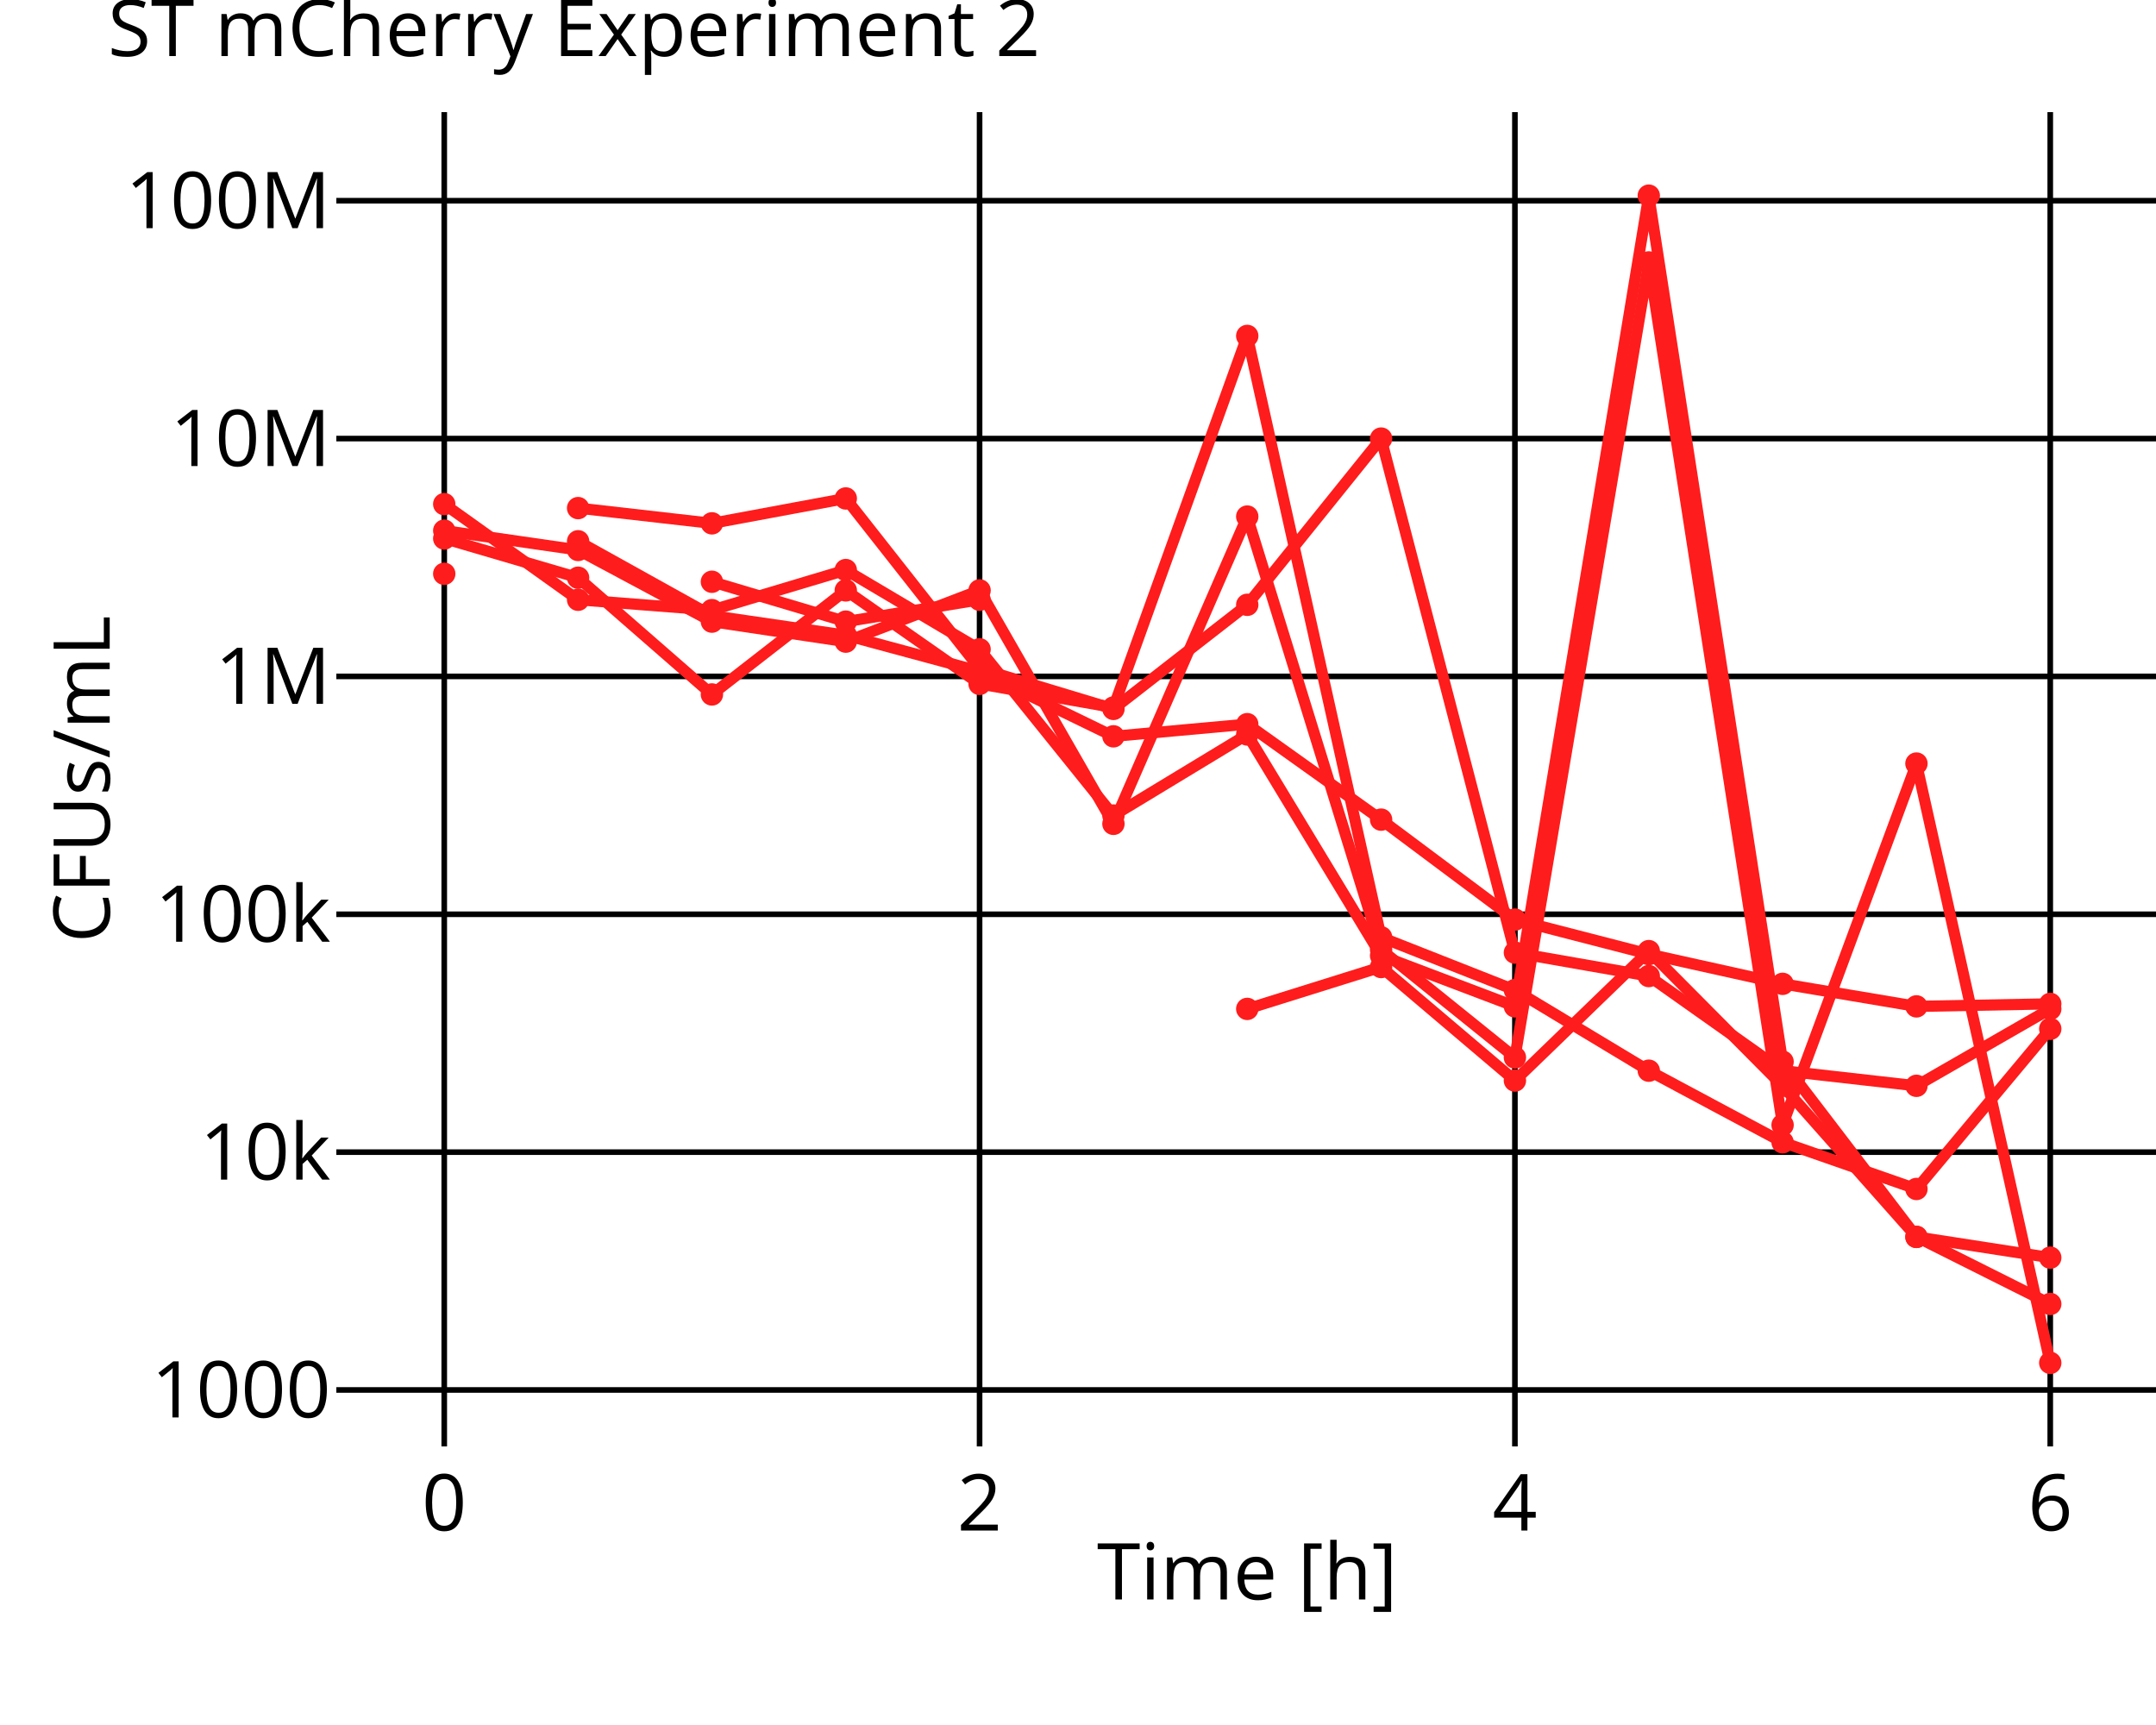
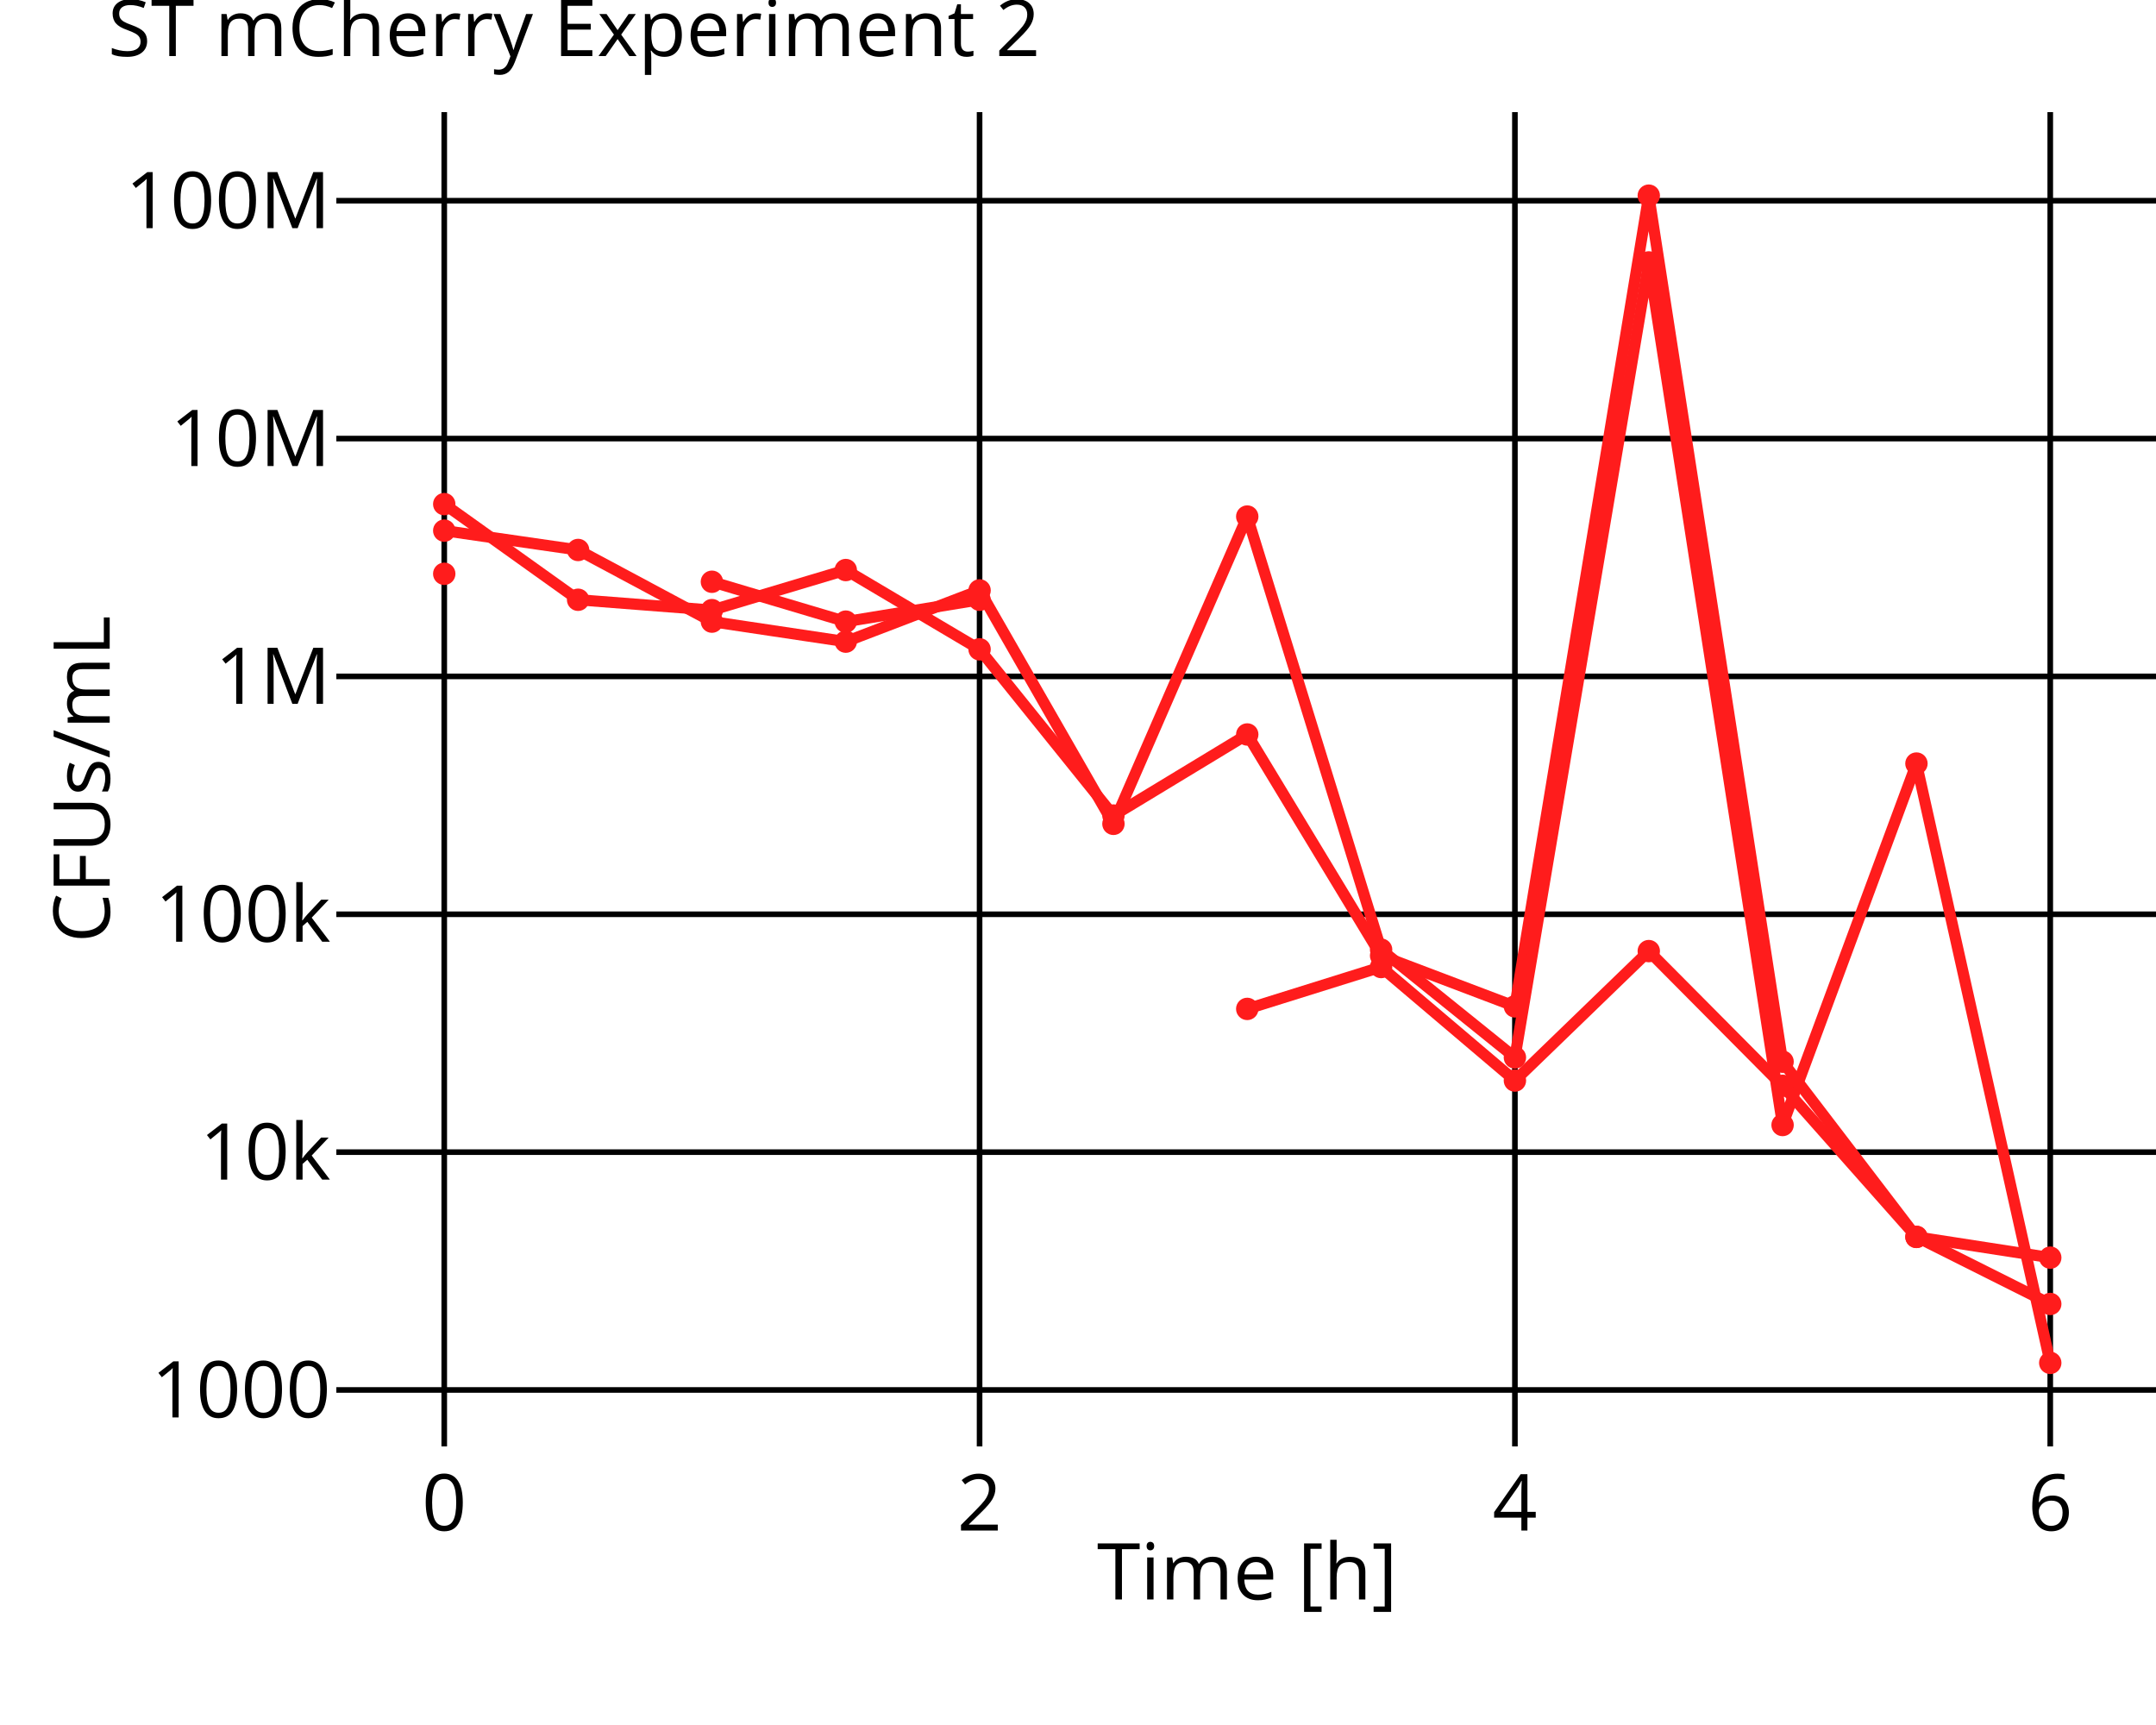
<svg xmlns="http://www.w3.org/2000/svg" class="main-svg" width="384.615" height="307.692" style="" viewBox="0 0 384.615 307.692">
  <rect x="0" y="0" width="384.615" height="307.692" style="fill: rgb(255, 255, 255); fill-opacity: 1;" />
-   <defs id="defs-2a5898">
+   <defs id="defs-214a41">
    <g class="clips">
-       <clipPath id="clip2a5898xyplot" class="plotclip">
+       <clipPath id="clip214a41xyplot" class="plotclip">
        <rect width="325" height="238" />
      </clipPath>
-       <clipPath class="axesclip" id="clip2a5898x">
+       <clipPath class="axesclip" id="clip214a41x">
        <rect x="60" y="0" width="325" height="307.692" />
      </clipPath>
-       <clipPath class="axesclip" id="clip2a5898y">
+       <clipPath class="axesclip" id="clip214a41y">
        <rect x="0" y="20" width="384.615" height="238" />
      </clipPath>
-       <clipPath class="axesclip" id="clip2a5898xy">
+       <clipPath class="axesclip" id="clip214a41xy">
        <rect x="60" y="20" width="325" height="238" />
      </clipPath>
    </g>
    <g class="gradients" />
    <g class="patterns" />
  </defs>
  <g class="bglayer" />
  <g class="layer-below">
    <g class="imagelayer" />
    <g class="shapelayer" />
  </g>
  <g class="cartesianlayer">
    <g class="subplot xy">
      <g class="layer-subplot">
        <g class="shapelayer" />
        <g class="imagelayer" />
      </g>
      <g class="minor-gridlayer">
        <g class="x" />
        <g class="y" />
      </g>
      <g class="gridlayer">
        <g class="x">
          <path class="xgrid crisp" transform="translate(174.75,0)" d="M0,20v238" style="stroke: rgb(0, 0, 0); stroke-opacity: 1; stroke-width: 1px;" />
          <path class="xgrid crisp" transform="translate(270.25,0)" d="M0,20v238" style="stroke: rgb(0, 0, 0); stroke-opacity: 1; stroke-width: 1px;" />
          <path class="xgrid crisp" transform="translate(365.75,0)" d="M0,20v238" style="stroke: rgb(0, 0, 0); stroke-opacity: 1; stroke-width: 1px;" />
        </g>
        <g class="y">
          <path class="ygrid crisp" transform="translate(0,247.93)" d="M60,0h325" style="stroke: rgb(0, 0, 0); stroke-opacity: 1; stroke-width: 1px;" />
          <path class="ygrid crisp" transform="translate(0,205.51)" d="M60,0h325" style="stroke: rgb(0, 0, 0); stroke-opacity: 1; stroke-width: 1px;" />
          <path class="ygrid crisp" transform="translate(0,163.08)" d="M60,0h325" style="stroke: rgb(0, 0, 0); stroke-opacity: 1; stroke-width: 1px;" />
          <path class="ygrid crisp" transform="translate(0,120.65)" d="M60,0h325" style="stroke: rgb(0, 0, 0); stroke-opacity: 1; stroke-width: 1px;" />
          <path class="ygrid crisp" transform="translate(0,78.23)" d="M60,0h325" style="stroke: rgb(0, 0, 0); stroke-opacity: 1; stroke-width: 1px;" />
          <path class="ygrid crisp" transform="translate(0,35.8)" d="M60,0h325" style="stroke: rgb(0, 0, 0); stroke-opacity: 1; stroke-width: 1px;" />
        </g>
      </g>
      <g class="zerolinelayer">
        <path class="xzl zl crisp" transform="translate(79.25,0)" d="M0,20v238" style="stroke: rgb(0, 0, 0); stroke-opacity: 1; stroke-width: 1px;" />
      </g>
      <g class="layer-between">
        <g class="shapelayer" />
        <g class="imagelayer" />
      </g>
      <path class="xlines-below" />
      <path class="ylines-below" />
      <g class="overlines-below" />
      <g class="xaxislayer-below" />
      <g class="yaxislayer-below" />
      <g class="overaxes-below" />
      <g class="overplot">
-         <g class="xy" transform="translate(60,20)" clip-path="url(#clip2a5898xyplot)">
+         <g class="xy" transform="translate(60,20)" clip-path="url(#clip214a41xyplot)">
          <g class="scatterlayer mlayer">
-             <g class="trace scatter tracea557cd" style="stroke-miterlimit: 2; opacity: 1;">
-               <g class="fills" />
-               <g class="errorbars" />
-               <g class="lines">
-                 <path class="js-line" d="M43.13,70.63L67,73.35L90.88,68.91L114.75,99.24L138.63,106.45L162.5,87.88L186.38,58.23L210.25,149.92L234.13,154.1L258,170.98L281.88,173.68L305.75,159.96" style="vector-effect: none; fill: none; stroke: rgb(255, 28, 28); stroke-opacity: 1; stroke-width: 2px; opacity: 1;" />
-               </g>
-               <g class="points">
-                 <path class="point" transform="translate(43.13,70.63)" d="M2,0A2,2 0 1,1 0,-2A2,2 0 0,1 2,0Z" style="opacity: 1; stroke-width: 0px; fill: rgb(255, 28, 28); fill-opacity: 1;" />
-                 <path class="point" transform="translate(67,73.35)" d="M2,0A2,2 0 1,1 0,-2A2,2 0 0,1 2,0Z" style="opacity: 1; stroke-width: 0px; fill: rgb(255, 28, 28); fill-opacity: 1;" />
-                 <path class="point" transform="translate(90.88,68.91)" d="M2,0A2,2 0 1,1 0,-2A2,2 0 0,1 2,0Z" style="opacity: 1; stroke-width: 0px; fill: rgb(255, 28, 28); fill-opacity: 1;" />
-                 <path class="point" transform="translate(114.75,99.24)" d="M2,0A2,2 0 1,1 0,-2A2,2 0 0,1 2,0Z" style="opacity: 1; stroke-width: 0px; fill: rgb(255, 28, 28); fill-opacity: 1;" />
-                 <path class="point" transform="translate(138.63,106.45)" d="M2,0A2,2 0 1,1 0,-2A2,2 0 0,1 2,0Z" style="opacity: 1; stroke-width: 0px; fill: rgb(255, 28, 28); fill-opacity: 1;" />
-                 <path class="point" transform="translate(162.5,87.88)" d="M2,0A2,2 0 1,1 0,-2A2,2 0 0,1 2,0Z" style="opacity: 1; stroke-width: 0px; fill: rgb(255, 28, 28); fill-opacity: 1;" />
-                 <path class="point" transform="translate(186.38,58.23)" d="M2,0A2,2 0 1,1 0,-2A2,2 0 0,1 2,0Z" style="opacity: 1; stroke-width: 0px; fill: rgb(255, 28, 28); fill-opacity: 1;" />
-                 <path class="point" transform="translate(210.25,149.92)" d="M2,0A2,2 0 1,1 0,-2A2,2 0 0,1 2,0Z" style="opacity: 1; stroke-width: 0px; fill: rgb(255, 28, 28); fill-opacity: 1;" />
-                 <path class="point" transform="translate(234.13,154.1)" d="M2,0A2,2 0 1,1 0,-2A2,2 0 0,1 2,0Z" style="opacity: 1; stroke-width: 0px; fill: rgb(255, 28, 28); fill-opacity: 1;" />
-                 <path class="point" transform="translate(258,170.98)" d="M2,0A2,2 0 1,1 0,-2A2,2 0 0,1 2,0Z" style="opacity: 1; stroke-width: 0px; fill: rgb(255, 28, 28); fill-opacity: 1;" />
-                 <path class="point" transform="translate(281.88,173.68)" d="M2,0A2,2 0 1,1 0,-2A2,2 0 0,1 2,0Z" style="opacity: 1; stroke-width: 0px; fill: rgb(255, 28, 28); fill-opacity: 1;" />
-                 <path class="point" transform="translate(305.75,159.96)" d="M2,0A2,2 0 1,1 0,-2A2,2 0 0,1 2,0Z" style="opacity: 1; stroke-width: 0px; fill: rgb(255, 28, 28); fill-opacity: 1;" />
-               </g>
-               <g class="text" />
-             </g>
-             <g class="trace scatter traceb81bca" style="stroke-miterlimit: 2; opacity: 1;">
-               <g class="fills" />
-               <g class="errorbars" />
-               <g class="lines">
-                 <path class="js-line" d="M19.25,76.05L43.13,83.05L67,103.87L90.88,85.31L114.75,101.99L138.63,106.2L162.5,39.92L186.38,147.19L210.25,156.6L234.13,170.98L258,183.75L281.88,192.08L305.75,163.51" style="vector-effect: none; fill: none; stroke: rgb(255, 28, 28); stroke-opacity: 1; stroke-width: 2px; opacity: 1;" />
-               </g>
-               <g class="points">
-                 <path class="point" transform="translate(19.25,76.05)" d="M2,0A2,2 0 1,1 0,-2A2,2 0 0,1 2,0Z" style="opacity: 1; stroke-width: 0px; fill: rgb(255, 28, 28); fill-opacity: 1;" />
-                 <path class="point" transform="translate(43.13,83.05)" d="M2,0A2,2 0 1,1 0,-2A2,2 0 0,1 2,0Z" style="opacity: 1; stroke-width: 0px; fill: rgb(255, 28, 28); fill-opacity: 1;" />
-                 <path class="point" transform="translate(67,103.87)" d="M2,0A2,2 0 1,1 0,-2A2,2 0 0,1 2,0Z" style="opacity: 1; stroke-width: 0px; fill: rgb(255, 28, 28); fill-opacity: 1;" />
-                 <path class="point" transform="translate(90.88,85.31)" d="M2,0A2,2 0 1,1 0,-2A2,2 0 0,1 2,0Z" style="opacity: 1; stroke-width: 0px; fill: rgb(255, 28, 28); fill-opacity: 1;" />
-                 <path class="point" transform="translate(114.75,101.99)" d="M2,0A2,2 0 1,1 0,-2A2,2 0 0,1 2,0Z" style="opacity: 1; stroke-width: 0px; fill: rgb(255, 28, 28); fill-opacity: 1;" />
-                 <path class="point" transform="translate(138.63,106.2)" d="M2,0A2,2 0 1,1 0,-2A2,2 0 0,1 2,0Z" style="opacity: 1; stroke-width: 0px; fill: rgb(255, 28, 28); fill-opacity: 1;" />
-                 <path class="point" transform="translate(162.5,39.92)" d="M2,0A2,2 0 1,1 0,-2A2,2 0 0,1 2,0Z" style="opacity: 1; stroke-width: 0px; fill: rgb(255, 28, 28); fill-opacity: 1;" />
-                 <path class="point" transform="translate(186.38,147.19)" d="M2,0A2,2 0 1,1 0,-2A2,2 0 0,1 2,0Z" style="opacity: 1; stroke-width: 0px; fill: rgb(255, 28, 28); fill-opacity: 1;" />
-                 <path class="point" transform="translate(210.25,156.6)" d="M2,0A2,2 0 1,1 0,-2A2,2 0 0,1 2,0Z" style="opacity: 1; stroke-width: 0px; fill: rgb(255, 28, 28); fill-opacity: 1;" />
-                 <path class="point" transform="translate(234.13,170.98)" d="M2,0A2,2 0 1,1 0,-2A2,2 0 0,1 2,0Z" style="opacity: 1; stroke-width: 0px; fill: rgb(255, 28, 28); fill-opacity: 1;" />
-                 <path class="point" transform="translate(258,183.75)" d="M2,0A2,2 0 1,1 0,-2A2,2 0 0,1 2,0Z" style="opacity: 1; stroke-width: 0px; fill: rgb(255, 28, 28); fill-opacity: 1;" />
-                 <path class="point" transform="translate(281.88,192.08)" d="M2,0A2,2 0 1,1 0,-2A2,2 0 0,1 2,0Z" style="opacity: 1; stroke-width: 0px; fill: rgb(255, 28, 28); fill-opacity: 1;" />
-                 <path class="point" transform="translate(305.75,163.51)" d="M2,0A2,2 0 1,1 0,-2A2,2 0 0,1 2,0Z" style="opacity: 1; stroke-width: 0px; fill: rgb(255, 28, 28); fill-opacity: 1;" />
-               </g>
-               <g class="text" />
-             </g>
-             <g class="trace scatter trace936f9e" style="stroke-miterlimit: 2; opacity: 1;">
-               <g class="fills" />
-               <g class="errorbars" />
-               <g class="lines">
-                 <path class="js-line" d="M43.13,76.55L67,89.82L90.88,93.31L114.75,99.75L138.63,111.34L162.5,109.17L186.38,126.2L210.25,144.03L234.13,150.19L258,155.49L281.88,159.51L305.75,159.06" style="vector-effect: none; fill: none; stroke: rgb(255, 28, 28); stroke-opacity: 1; stroke-width: 2px; opacity: 1;" />
-               </g>
-               <g class="points">
-                 <path class="point" transform="translate(43.13,76.55)" d="M2,0A2,2 0 1,1 0,-2A2,2 0 0,1 2,0Z" style="opacity: 1; stroke-width: 0px; fill: rgb(255, 28, 28); fill-opacity: 1;" />
-                 <path class="point" transform="translate(67,89.82)" d="M2,0A2,2 0 1,1 0,-2A2,2 0 0,1 2,0Z" style="opacity: 1; stroke-width: 0px; fill: rgb(255, 28, 28); fill-opacity: 1;" />
-                 <path class="point" transform="translate(90.88,93.31)" d="M2,0A2,2 0 1,1 0,-2A2,2 0 0,1 2,0Z" style="opacity: 1; stroke-width: 0px; fill: rgb(255, 28, 28); fill-opacity: 1;" />
-                 <path class="point" transform="translate(114.75,99.75)" d="M2,0A2,2 0 1,1 0,-2A2,2 0 0,1 2,0Z" style="opacity: 1; stroke-width: 0px; fill: rgb(255, 28, 28); fill-opacity: 1;" />
-                 <path class="point" transform="translate(138.63,111.34)" d="M2,0A2,2 0 1,1 0,-2A2,2 0 0,1 2,0Z" style="opacity: 1; stroke-width: 0px; fill: rgb(255, 28, 28); fill-opacity: 1;" />
-                 <path class="point" transform="translate(162.5,109.17)" d="M2,0A2,2 0 1,1 0,-2A2,2 0 0,1 2,0Z" style="opacity: 1; stroke-width: 0px; fill: rgb(255, 28, 28); fill-opacity: 1;" />
-                 <path class="point" transform="translate(186.38,126.2)" d="M2,0A2,2 0 1,1 0,-2A2,2 0 0,1 2,0Z" style="opacity: 1; stroke-width: 0px; fill: rgb(255, 28, 28); fill-opacity: 1;" />
-                 <path class="point" transform="translate(210.25,144.03)" d="M2,0A2,2 0 1,1 0,-2A2,2 0 0,1 2,0Z" style="opacity: 1; stroke-width: 0px; fill: rgb(255, 28, 28); fill-opacity: 1;" />
-                 <path class="point" transform="translate(234.13,150.19)" d="M2,0A2,2 0 1,1 0,-2A2,2 0 0,1 2,0Z" style="opacity: 1; stroke-width: 0px; fill: rgb(255, 28, 28); fill-opacity: 1;" />
-                 <path class="point" transform="translate(258,155.49)" d="M2,0A2,2 0 1,1 0,-2A2,2 0 0,1 2,0Z" style="opacity: 1; stroke-width: 0px; fill: rgb(255, 28, 28); fill-opacity: 1;" />
-                 <path class="point" transform="translate(281.88,159.51)" d="M2,0A2,2 0 1,1 0,-2A2,2 0 0,1 2,0Z" style="opacity: 1; stroke-width: 0px; fill: rgb(255, 28, 28); fill-opacity: 1;" />
-                 <path class="point" transform="translate(305.75,159.06)" d="M2,0A2,2 0 1,1 0,-2A2,2 0 0,1 2,0Z" style="opacity: 1; stroke-width: 0px; fill: rgb(255, 28, 28); fill-opacity: 1;" />
-               </g>
-               <g class="text" />
-             </g>
-             <g class="trace scatter tracef528b8" style="stroke-miterlimit: 2; opacity: 1;">
+             <g class="trace scatter trace637745" style="stroke-miterlimit: 2; opacity: 1;">
              <g class="fills" />
              <g class="errorbars" />
              <g class="lines">
                <path class="js-line" d="M19.25,69.92L43.13,86.98L67,88.83L90.88,81.68L114.75,95.82L138.63,125.47L162.5,111.01L186.38,150.46L210.25,159.51L234.13,14.9L258,169.38L281.88,200.63L305.75,204.33" style="vector-effect: none; fill: none; stroke: rgb(255, 28, 28); stroke-opacity: 1; stroke-width: 2px; opacity: 1;" />
              </g>
              <g class="points">
                <path class="point" transform="translate(19.25,69.92)" d="M2,0A2,2 0 1,1 0,-2A2,2 0 0,1 2,0Z" style="opacity: 1; stroke-width: 0px; fill: rgb(255, 28, 28); fill-opacity: 1;" />
                <path class="point" transform="translate(43.13,86.98)" d="M2,0A2,2 0 1,1 0,-2A2,2 0 0,1 2,0Z" style="opacity: 1; stroke-width: 0px; fill: rgb(255, 28, 28); fill-opacity: 1;" />
                <path class="point" transform="translate(67,88.83)" d="M2,0A2,2 0 1,1 0,-2A2,2 0 0,1 2,0Z" style="opacity: 1; stroke-width: 0px; fill: rgb(255, 28, 28); fill-opacity: 1;" />
                <path class="point" transform="translate(90.88,81.68)" d="M2,0A2,2 0 1,1 0,-2A2,2 0 0,1 2,0Z" style="opacity: 1; stroke-width: 0px; fill: rgb(255, 28, 28); fill-opacity: 1;" />
                <path class="point" transform="translate(114.75,95.82)" d="M2,0A2,2 0 1,1 0,-2A2,2 0 0,1 2,0Z" style="opacity: 1; stroke-width: 0px; fill: rgb(255, 28, 28); fill-opacity: 1;" />
                <path class="point" transform="translate(138.63,125.47)" d="M2,0A2,2 0 1,1 0,-2A2,2 0 0,1 2,0Z" style="opacity: 1; stroke-width: 0px; fill: rgb(255, 28, 28); fill-opacity: 1;" />
                <path class="point" transform="translate(162.5,111.01)" d="M2,0A2,2 0 1,1 0,-2A2,2 0 0,1 2,0Z" style="opacity: 1; stroke-width: 0px; fill: rgb(255, 28, 28); fill-opacity: 1;" />
                <path class="point" transform="translate(186.38,150.46)" d="M2,0A2,2 0 1,1 0,-2A2,2 0 0,1 2,0Z" style="opacity: 1; stroke-width: 0px; fill: rgb(255, 28, 28); fill-opacity: 1;" />
                <path class="point" transform="translate(210.25,159.51)" d="M2,0A2,2 0 1,1 0,-2A2,2 0 0,1 2,0Z" style="opacity: 1; stroke-width: 0px; fill: rgb(255, 28, 28); fill-opacity: 1;" />
                <path class="point" transform="translate(234.13,14.9)" d="M2,0A2,2 0 1,1 0,-2A2,2 0 0,1 2,0Z" style="opacity: 1; stroke-width: 0px; fill: rgb(255, 28, 28); fill-opacity: 1;" />
                <path class="point" transform="translate(258,169.38)" d="M2,0A2,2 0 1,1 0,-2A2,2 0 0,1 2,0Z" style="opacity: 1; stroke-width: 0px; fill: rgb(255, 28, 28); fill-opacity: 1;" />
                <path class="point" transform="translate(281.88,200.63)" d="M2,0A2,2 0 1,1 0,-2A2,2 0 0,1 2,0Z" style="opacity: 1; stroke-width: 0px; fill: rgb(255, 28, 28); fill-opacity: 1;" />
                <path class="point" transform="translate(305.75,204.33)" d="M2,0A2,2 0 1,1 0,-2A2,2 0 0,1 2,0Z" style="opacity: 1; stroke-width: 0px; fill: rgb(255, 28, 28); fill-opacity: 1;" />
              </g>
              <g class="text" />
            </g>
-             <g class="trace scatter trace01478e" style="stroke-miterlimit: 2; opacity: 1;">
+             <g class="trace scatter trace0a99b2" style="stroke-miterlimit: 2; opacity: 1;">
              <g class="fills" />
              <g class="errorbars" />
              <g class="lines">
                <path class="js-line" d="M19.25,74.65L43.13,78.1L67,90.88L90.88,94.45L114.75,85.31L138.63,126.95L162.5,72.14L186.38,149.39L210.25,168.62L234.13,26.81L258,180.67L281.88,116.2L305.75,223.1" style="vector-effect: none; fill: none; stroke: rgb(255, 28, 28); stroke-opacity: 1; stroke-width: 2px; opacity: 1;" />
              </g>
              <g class="points">
                <path class="point" transform="translate(19.25,74.65)" d="M2,0A2,2 0 1,1 0,-2A2,2 0 0,1 2,0Z" style="opacity: 1; stroke-width: 0px; fill: rgb(255, 28, 28); fill-opacity: 1;" />
                <path class="point" transform="translate(43.13,78.1)" d="M2,0A2,2 0 1,1 0,-2A2,2 0 0,1 2,0Z" style="opacity: 1; stroke-width: 0px; fill: rgb(255, 28, 28); fill-opacity: 1;" />
                <path class="point" transform="translate(67,90.88)" d="M2,0A2,2 0 1,1 0,-2A2,2 0 0,1 2,0Z" style="opacity: 1; stroke-width: 0px; fill: rgb(255, 28, 28); fill-opacity: 1;" />
                <path class="point" transform="translate(90.88,94.45)" d="M2,0A2,2 0 1,1 0,-2A2,2 0 0,1 2,0Z" style="opacity: 1; stroke-width: 0px; fill: rgb(255, 28, 28); fill-opacity: 1;" />
                <path class="point" transform="translate(114.75,85.31)" d="M2,0A2,2 0 1,1 0,-2A2,2 0 0,1 2,0Z" style="opacity: 1; stroke-width: 0px; fill: rgb(255, 28, 28); fill-opacity: 1;" />
                <path class="point" transform="translate(138.63,126.95)" d="M2,0A2,2 0 1,1 0,-2A2,2 0 0,1 2,0Z" style="opacity: 1; stroke-width: 0px; fill: rgb(255, 28, 28); fill-opacity: 1;" />
                <path class="point" transform="translate(162.5,72.14)" d="M2,0A2,2 0 1,1 0,-2A2,2 0 0,1 2,0Z" style="opacity: 1; stroke-width: 0px; fill: rgb(255, 28, 28); fill-opacity: 1;" />
                <path class="point" transform="translate(186.38,149.39)" d="M2,0A2,2 0 1,1 0,-2A2,2 0 0,1 2,0Z" style="opacity: 1; stroke-width: 0px; fill: rgb(255, 28, 28); fill-opacity: 1;" />
                <path class="point" transform="translate(210.25,168.62)" d="M2,0A2,2 0 1,1 0,-2A2,2 0 0,1 2,0Z" style="opacity: 1; stroke-width: 0px; fill: rgb(255, 28, 28); fill-opacity: 1;" />
                <path class="point" transform="translate(234.13,26.81)" d="M2,0A2,2 0 1,1 0,-2A2,2 0 0,1 2,0Z" style="opacity: 1; stroke-width: 0px; fill: rgb(255, 28, 28); fill-opacity: 1;" />
                <path class="point" transform="translate(258,180.67)" d="M2,0A2,2 0 1,1 0,-2A2,2 0 0,1 2,0Z" style="opacity: 1; stroke-width: 0px; fill: rgb(255, 28, 28); fill-opacity: 1;" />
                <path class="point" transform="translate(281.88,116.2)" d="M2,0A2,2 0 1,1 0,-2A2,2 0 0,1 2,0Z" style="opacity: 1; stroke-width: 0px; fill: rgb(255, 28, 28); fill-opacity: 1;" />
                <path class="point" transform="translate(305.75,223.1)" d="M2,0A2,2 0 1,1 0,-2A2,2 0 0,1 2,0Z" style="opacity: 1; stroke-width: 0px; fill: rgb(255, 28, 28); fill-opacity: 1;" />
              </g>
              <g class="text" />
            </g>
-             <g class="trace scatter tracef42b14" style="stroke-miterlimit: 2; opacity: 1;">
+             <g class="trace scatter tracef1c69a" style="stroke-miterlimit: 2; opacity: 1;">
              <g class="fills" />
              <g class="errorbars" />
              <g class="lines">
                <path class="js-line" d="M19.25,82.35" style="vector-effect: none; fill: none; stroke: rgb(255, 28, 28); stroke-opacity: 1; stroke-width: 2px; opacity: 1;" />
                <path class="js-line" d="M67,83.77L90.88,90.88L114.75,86.98" style="vector-effect: none; fill: none; stroke: rgb(255, 28, 28); stroke-opacity: 1; stroke-width: 2px; opacity: 1;" />
                <path class="js-line" d="M162.5,159.96L186.38,152.49L210.25,172.74L234.13,149.65L258,173.68L281.88,200.63L305.75,212.59" style="vector-effect: none; fill: none; stroke: rgb(255, 28, 28); stroke-opacity: 1; stroke-width: 2px; opacity: 1;" />
              </g>
              <g class="points">
                <path class="point" transform="translate(19.25,82.35)" d="M2,0A2,2 0 1,1 0,-2A2,2 0 0,1 2,0Z" style="opacity: 1; stroke-width: 0px; fill: rgb(255, 28, 28); fill-opacity: 1;" />
                <path class="point" transform="translate(67,83.77)" d="M2,0A2,2 0 1,1 0,-2A2,2 0 0,1 2,0Z" style="opacity: 1; stroke-width: 0px; fill: rgb(255, 28, 28); fill-opacity: 1;" />
                <path class="point" transform="translate(90.88,90.88)" d="M2,0A2,2 0 1,1 0,-2A2,2 0 0,1 2,0Z" style="opacity: 1; stroke-width: 0px; fill: rgb(255, 28, 28); fill-opacity: 1;" />
                <path class="point" transform="translate(114.75,86.98)" d="M2,0A2,2 0 1,1 0,-2A2,2 0 0,1 2,0Z" style="opacity: 1; stroke-width: 0px; fill: rgb(255, 28, 28); fill-opacity: 1;" />
                <path class="point" transform="translate(162.5,159.96)" d="M2,0A2,2 0 1,1 0,-2A2,2 0 0,1 2,0Z" style="opacity: 1; stroke-width: 0px; fill: rgb(255, 28, 28); fill-opacity: 1;" />
                <path class="point" transform="translate(186.38,152.49)" d="M2,0A2,2 0 1,1 0,-2A2,2 0 0,1 2,0Z" style="opacity: 1; stroke-width: 0px; fill: rgb(255, 28, 28); fill-opacity: 1;" />
                <path class="point" transform="translate(210.25,172.74)" d="M2,0A2,2 0 1,1 0,-2A2,2 0 0,1 2,0Z" style="opacity: 1; stroke-width: 0px; fill: rgb(255, 28, 28); fill-opacity: 1;" />
                <path class="point" transform="translate(234.13,149.65)" d="M2,0A2,2 0 1,1 0,-2A2,2 0 0,1 2,0Z" style="opacity: 1; stroke-width: 0px; fill: rgb(255, 28, 28); fill-opacity: 1;" />
                <path class="point" transform="translate(258,173.68)" d="M2,0A2,2 0 1,1 0,-2A2,2 0 0,1 2,0Z" style="opacity: 1; stroke-width: 0px; fill: rgb(255, 28, 28); fill-opacity: 1;" />
                <path class="point" transform="translate(281.88,200.63)" d="M2,0A2,2 0 1,1 0,-2A2,2 0 0,1 2,0Z" style="opacity: 1; stroke-width: 0px; fill: rgb(255, 28, 28); fill-opacity: 1;" />
                <path class="point" transform="translate(305.75,212.59)" d="M2,0A2,2 0 1,1 0,-2A2,2 0 0,1 2,0Z" style="opacity: 1; stroke-width: 0px; fill: rgb(255, 28, 28); fill-opacity: 1;" />
              </g>
              <g class="text" />
            </g>
          </g>
        </g>
      </g>
      <path class="xlines-above crisp" d="M0,0" style="fill: none;" />
      <path class="ylines-above crisp" d="M0,0" style="fill: none;" />
      <g class="overlines-above" />
      <g class="xaxislayer-above">
        <g class="xtick">
          <text text-anchor="middle" x="0" y="273" transform="translate(79.25,0)" style="font-family: 'Open Sans', verdana, arial, sans-serif; font-size: 14px; fill: rgb(0, 0, 0); fill-opacity: 1; white-space: pre; opacity: 1;">0</text>
        </g>
        <g class="xtick">
          <text text-anchor="middle" x="0" y="273" style="font-family: 'Open Sans', verdana, arial, sans-serif; font-size: 14px; fill: rgb(0, 0, 0); fill-opacity: 1; white-space: pre; opacity: 1;" transform="translate(174.75,0)">2</text>
        </g>
        <g class="xtick">
          <text text-anchor="middle" x="0" y="273" style="font-family: 'Open Sans', verdana, arial, sans-serif; font-size: 14px; fill: rgb(0, 0, 0); fill-opacity: 1; white-space: pre; opacity: 1;" transform="translate(270.25,0)">4</text>
        </g>
        <g class="xtick">
          <text text-anchor="middle" x="0" y="273" style="font-family: 'Open Sans', verdana, arial, sans-serif; font-size: 14px; fill: rgb(0, 0, 0); fill-opacity: 1; white-space: pre; opacity: 1;" transform="translate(365.75,0)">6</text>
        </g>
      </g>
      <g class="yaxislayer-above">
        <g class="ytick">
          <text text-anchor="end" x="59" y="4.9" transform="translate(0,247.93)" style="font-family: 'Open Sans', verdana, arial, sans-serif; font-size: 14px; fill: rgb(0, 0, 0); fill-opacity: 1; white-space: pre; opacity: 1;">1000</text>
        </g>
        <g class="ytick">
          <text text-anchor="end" x="59" y="4.9" style="font-family: 'Open Sans', verdana, arial, sans-serif; font-size: 14px; fill: rgb(0, 0, 0); fill-opacity: 1; white-space: pre; opacity: 1;" transform="translate(0,205.51)">10k</text>
        </g>
        <g class="ytick">
          <text text-anchor="end" x="59" y="4.9" style="font-family: 'Open Sans', verdana, arial, sans-serif; font-size: 14px; fill: rgb(0, 0, 0); fill-opacity: 1; white-space: pre; opacity: 1;" transform="translate(0,163.08)">100k</text>
        </g>
        <g class="ytick">
          <text text-anchor="end" x="59" y="4.9" style="font-family: 'Open Sans', verdana, arial, sans-serif; font-size: 14px; fill: rgb(0, 0, 0); fill-opacity: 1; white-space: pre; opacity: 1;" transform="translate(0,120.65)">1M</text>
        </g>
        <g class="ytick">
          <text text-anchor="end" x="59" y="4.9" style="font-family: 'Open Sans', verdana, arial, sans-serif; font-size: 14px; fill: rgb(0, 0, 0); fill-opacity: 1; white-space: pre; opacity: 1;" transform="translate(0,78.23)">10M</text>
        </g>
        <g class="ytick">
          <text text-anchor="end" x="59" y="4.9" style="font-family: 'Open Sans', verdana, arial, sans-serif; font-size: 14px; fill: rgb(0, 0, 0); fill-opacity: 1; white-space: pre; opacity: 1;" transform="translate(0,35.8)">100M</text>
        </g>
      </g>
      <g class="overaxes-above" />
    </g>
  </g>
  <g class="polarlayer" />
  <g class="smithlayer" />
  <g class="ternarylayer" />
  <g class="geolayer" />
  <g class="funnelarealayer" />
  <g class="pielayer" />
  <g class="iciclelayer" />
  <g class="treemaplayer" />
  <g class="sunburstlayer" />
  <g class="glimages" />
-   <defs id="topdefs-2a5898">
+   <defs id="topdefs-214a41">
    <g class="clips" />
  </defs>
  <g class="layer-above">
    <g class="imagelayer" />
    <g class="shapelayer" />
  </g>
  <g class="infolayer">
    <g class="g-gtitle">
      <text class="gtitle" x="19.231" y="10" text-anchor="start" dy="0em" style="opacity: 1; font-family: 'Open Sans', verdana, arial, sans-serif; font-size: 14px; fill: rgb(0, 0, 0); fill-opacity: 1; white-space: pre;">ST mCherry Experiment 2</text>
    </g>
    <g class="g-xtitle">
      <text class="xtitle" x="222.5" y="285.3" text-anchor="middle" style="opacity: 1; font-family: 'Open Sans', verdana, arial, sans-serif; font-size: 14px; fill: rgb(0, 0, 0); fill-opacity: 1; white-space: pre;">Time [h]</text>
    </g>
    <g class="g-ytitle">
      <text class="ytitle" transform="rotate(-90,19.56875,139)" x="19.569" y="139" text-anchor="middle" style="opacity: 1; font-family: 'Open Sans', verdana, arial, sans-serif; font-size: 14px; fill: rgb(0, 0, 0); fill-opacity: 1; white-space: pre;">CFUs/mL</text>
    </g>
  </g>
</svg>
